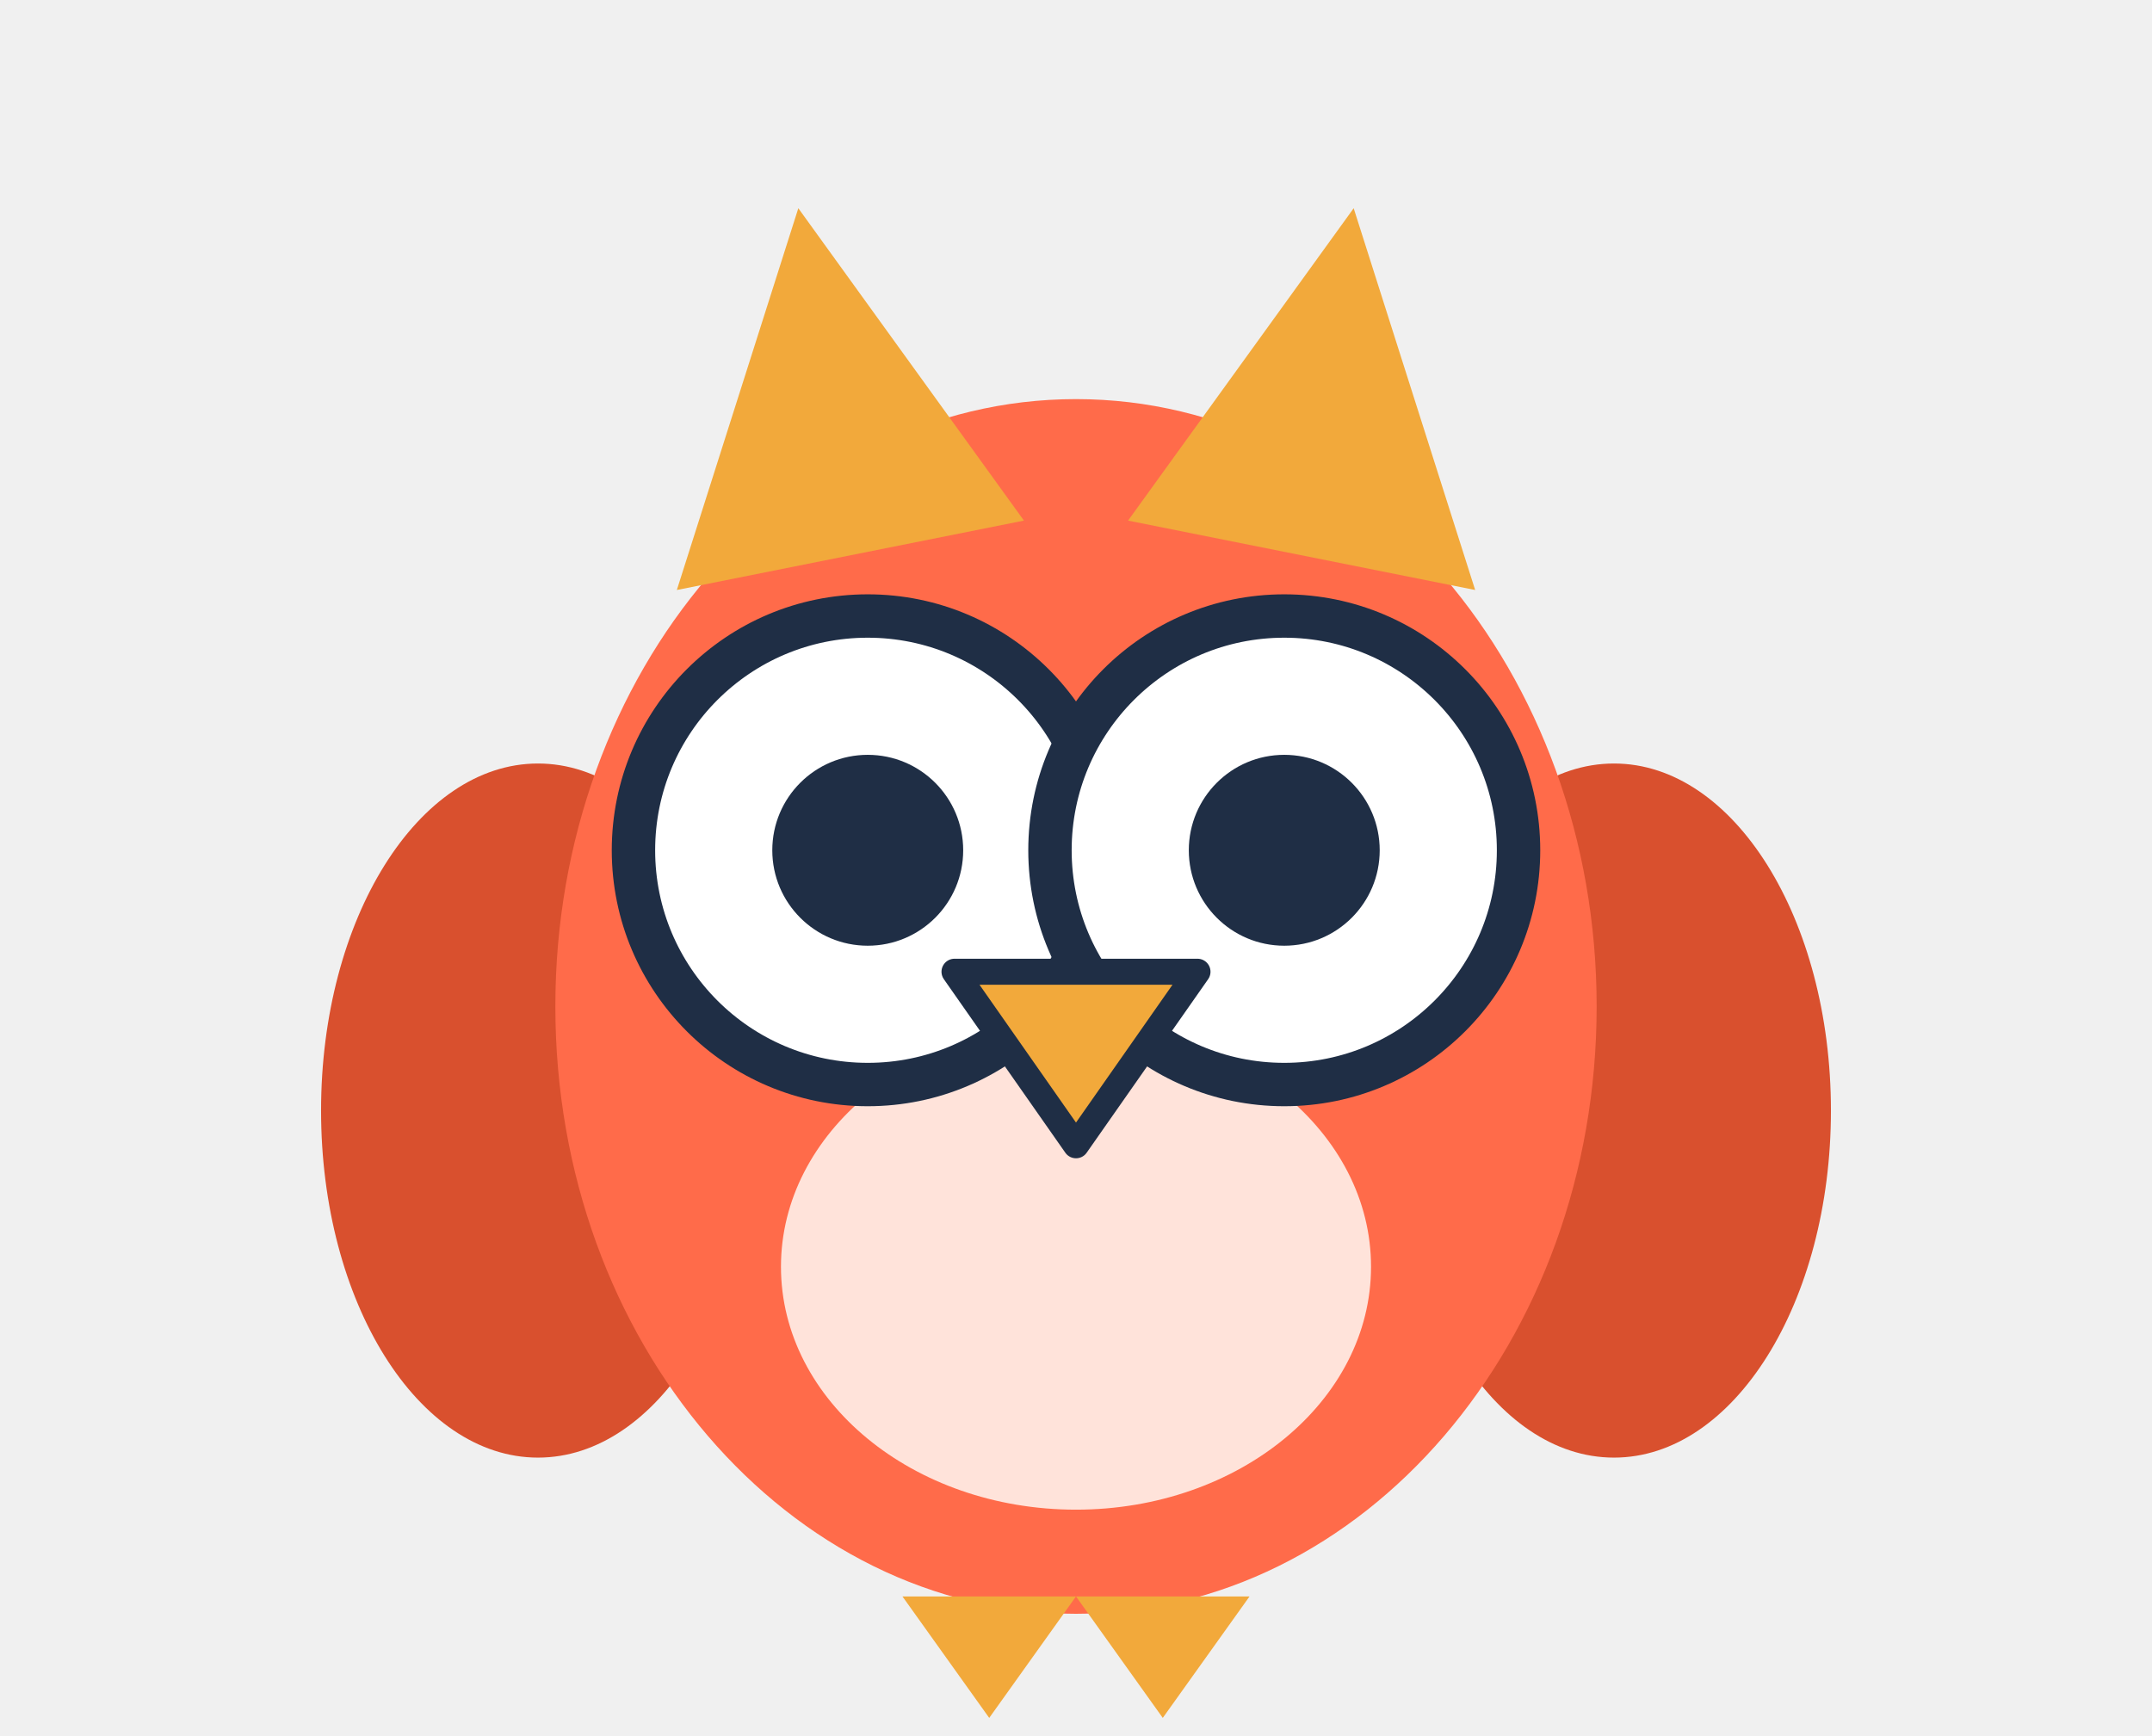
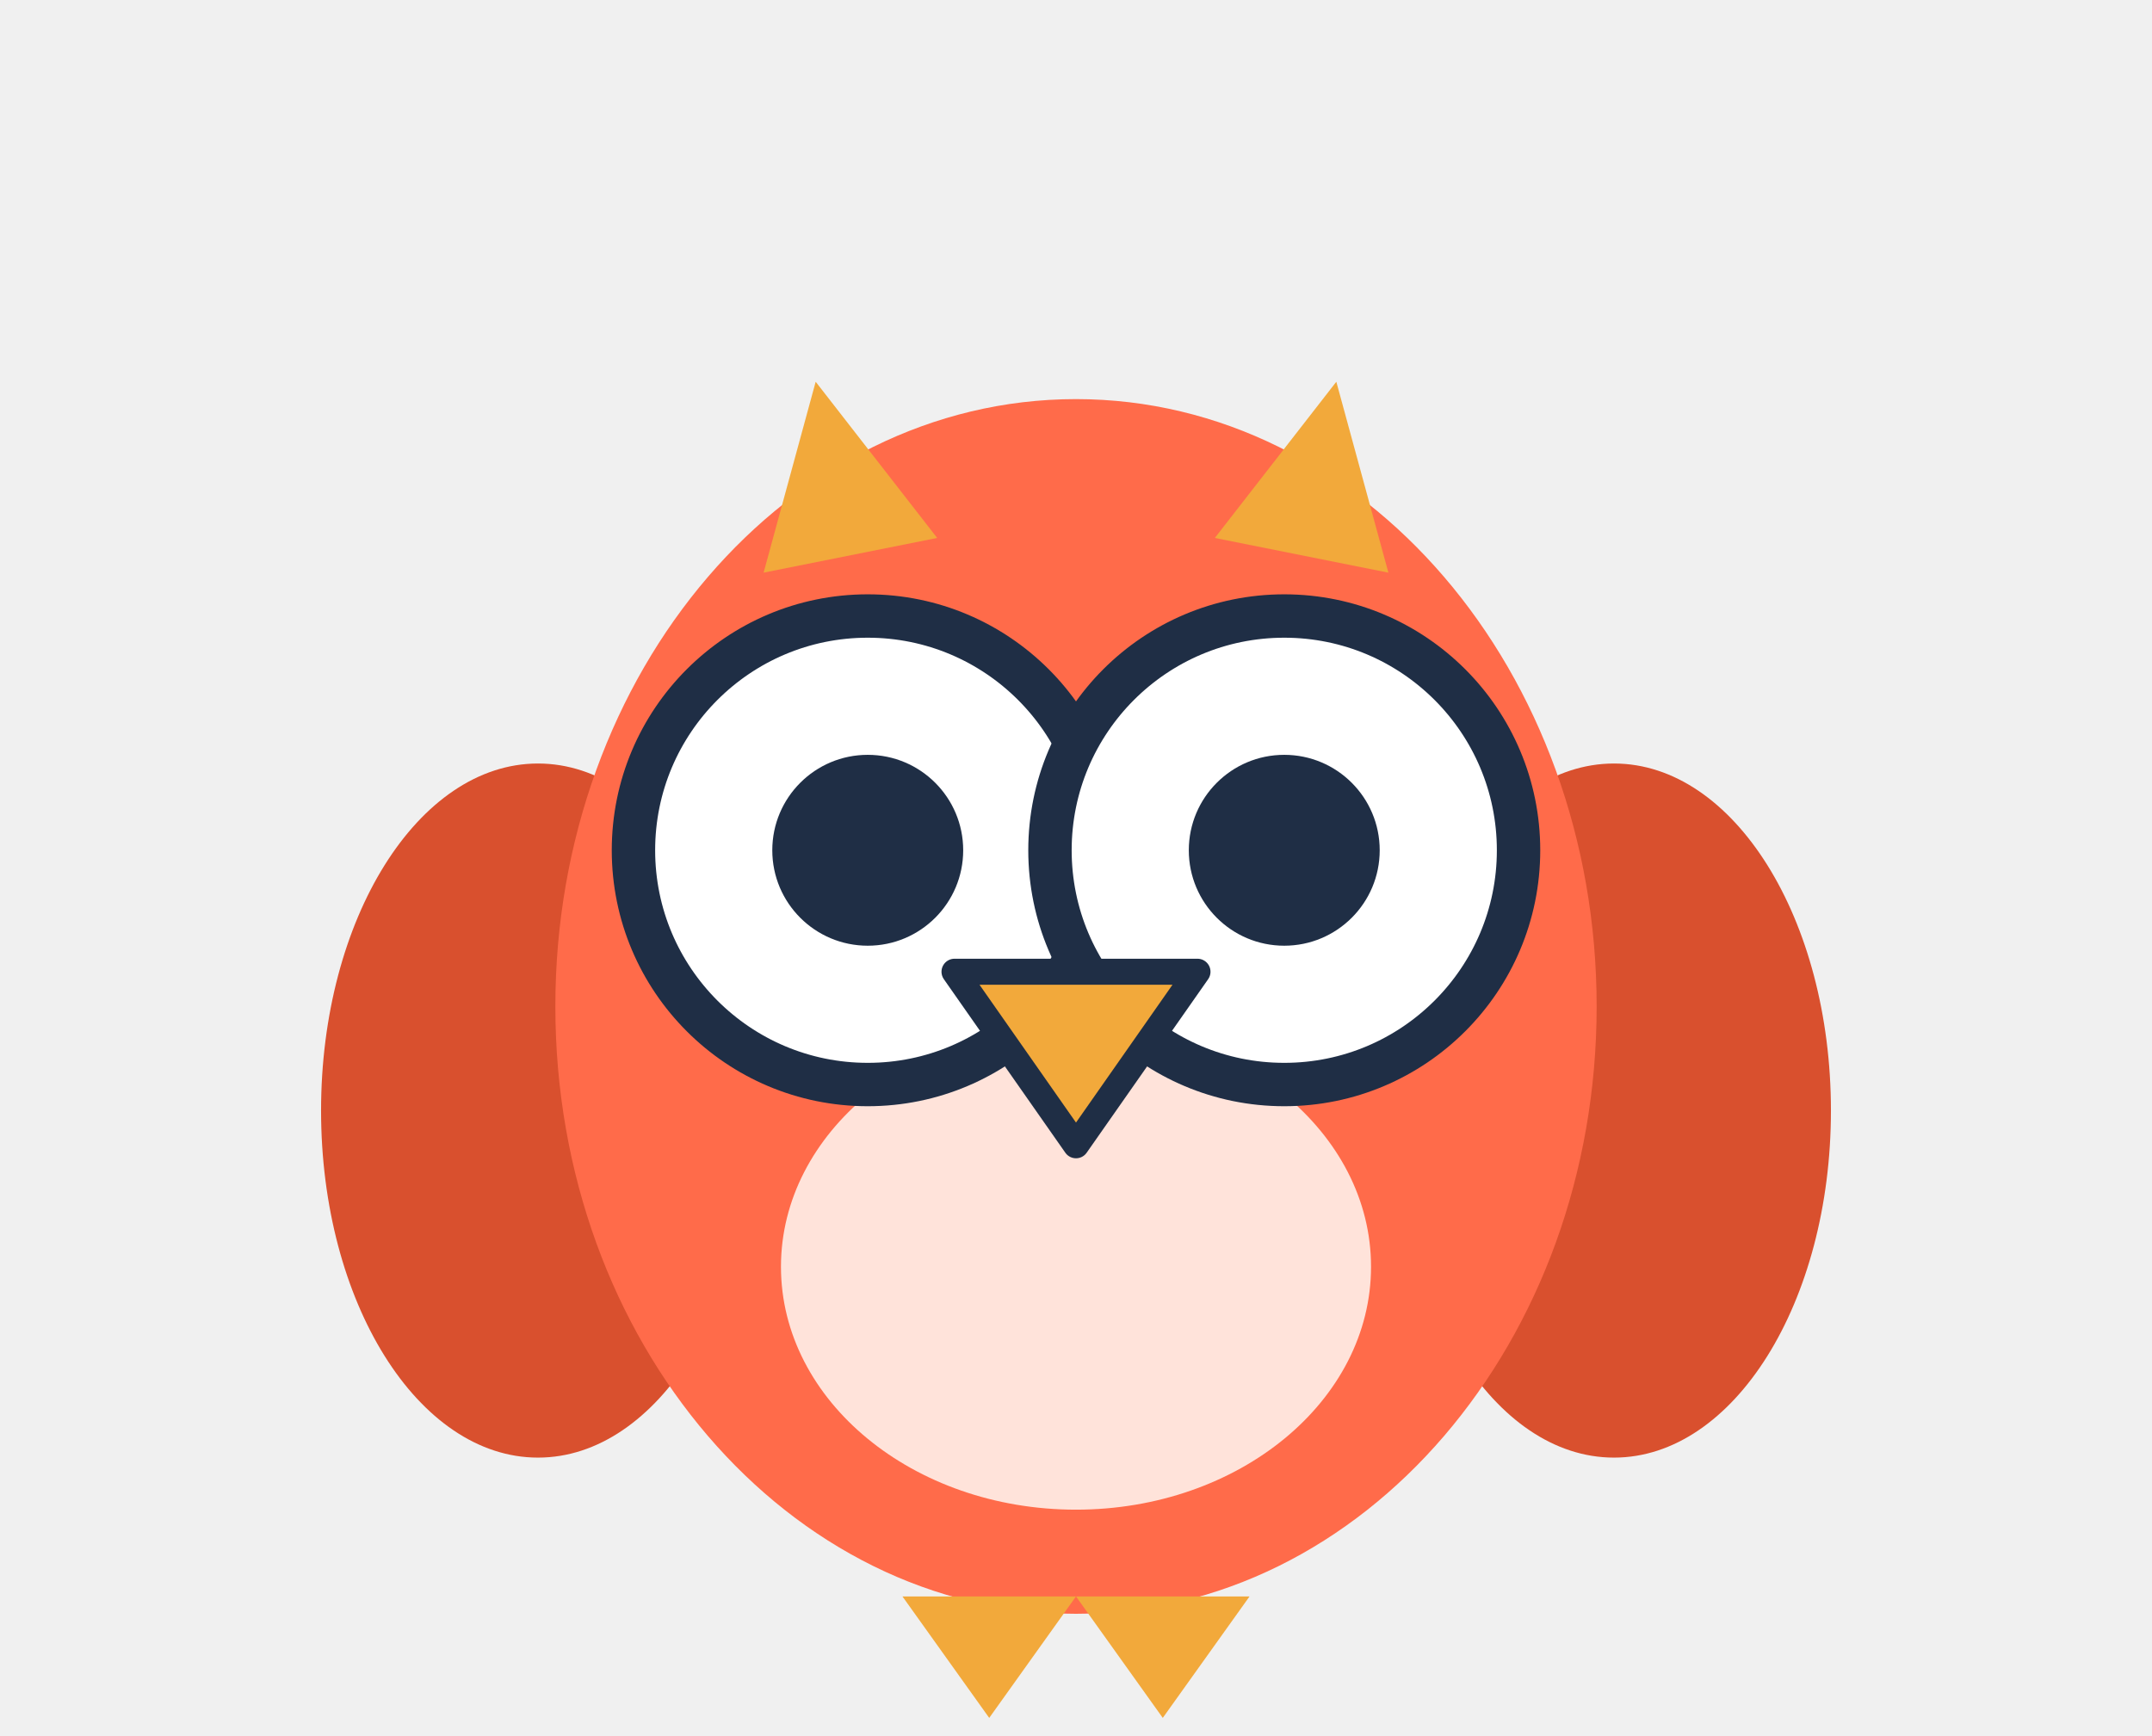
<svg xmlns="http://www.w3.org/2000/svg" viewBox="-12 0 124 100" role="img" aria-label="Eulen-Logo">
  <g class="owl">
    <ellipse class="owl-wing owl-wing-l" cx="19" cy="64" rx="12.5" ry="20" fill="#D9502E" />
    <ellipse class="owl-wing owl-wing-r" cx="81" cy="64" rx="12.5" ry="20" fill="#D9502E" />
    <ellipse class="owl-body" cx="50" cy="58" rx="30" ry="35" fill="#FF6B4A" />
    <ellipse class="owl-belly" cx="50" cy="73" rx="17" ry="14" fill="#FFE3DA" />
-     <path class="owl-ear owl-ear-l" d="M27 34 L34 12 L47 30 Z" fill="#F2A93B" />
-     <path class="owl-ear owl-ear-r" d="M73 34 L66 12 L53 30 Z" fill="#F2A93B" />
+     <path class="owl-ear owl-ear-l" d="M32 33 L35 22 L42 31 Z" fill="#F2A93B" />
+     <path class="owl-ear owl-ear-r" d="M68 33 L65 22 L58 31 Z" fill="#F2A93B" />
    <circle class="owl-eye-ring" cx="38" cy="49" r="13.5" fill="#FFFFFF" stroke="#1F2E45" stroke-width="2.5" />
    <circle class="owl-eye-ring" cx="62" cy="49" r="13.5" fill="#FFFFFF" stroke="#1F2E45" stroke-width="2.5" />
    <circle class="owl-pupil" cx="38" cy="49" r="5.5" fill="#1F2E45" />
    <circle class="owl-pupil" cx="62" cy="49" r="5.5" fill="#1F2E45" />
    <path class="owl-beak" d="M43 56 L57 56 L50 66 Z" fill="#F2A93B" stroke="#1F2E45" stroke-width="1.5" stroke-linejoin="round" />
    <path class="owl-foot owl-foot-l" d="M40 92 L50 92 L45 99 Z" fill="#F2A93B" />
    <path class="owl-foot owl-foot-r" d="M50 92 L60 92 L55 99 Z" fill="#F2A93B" />
  </g>
</svg>
